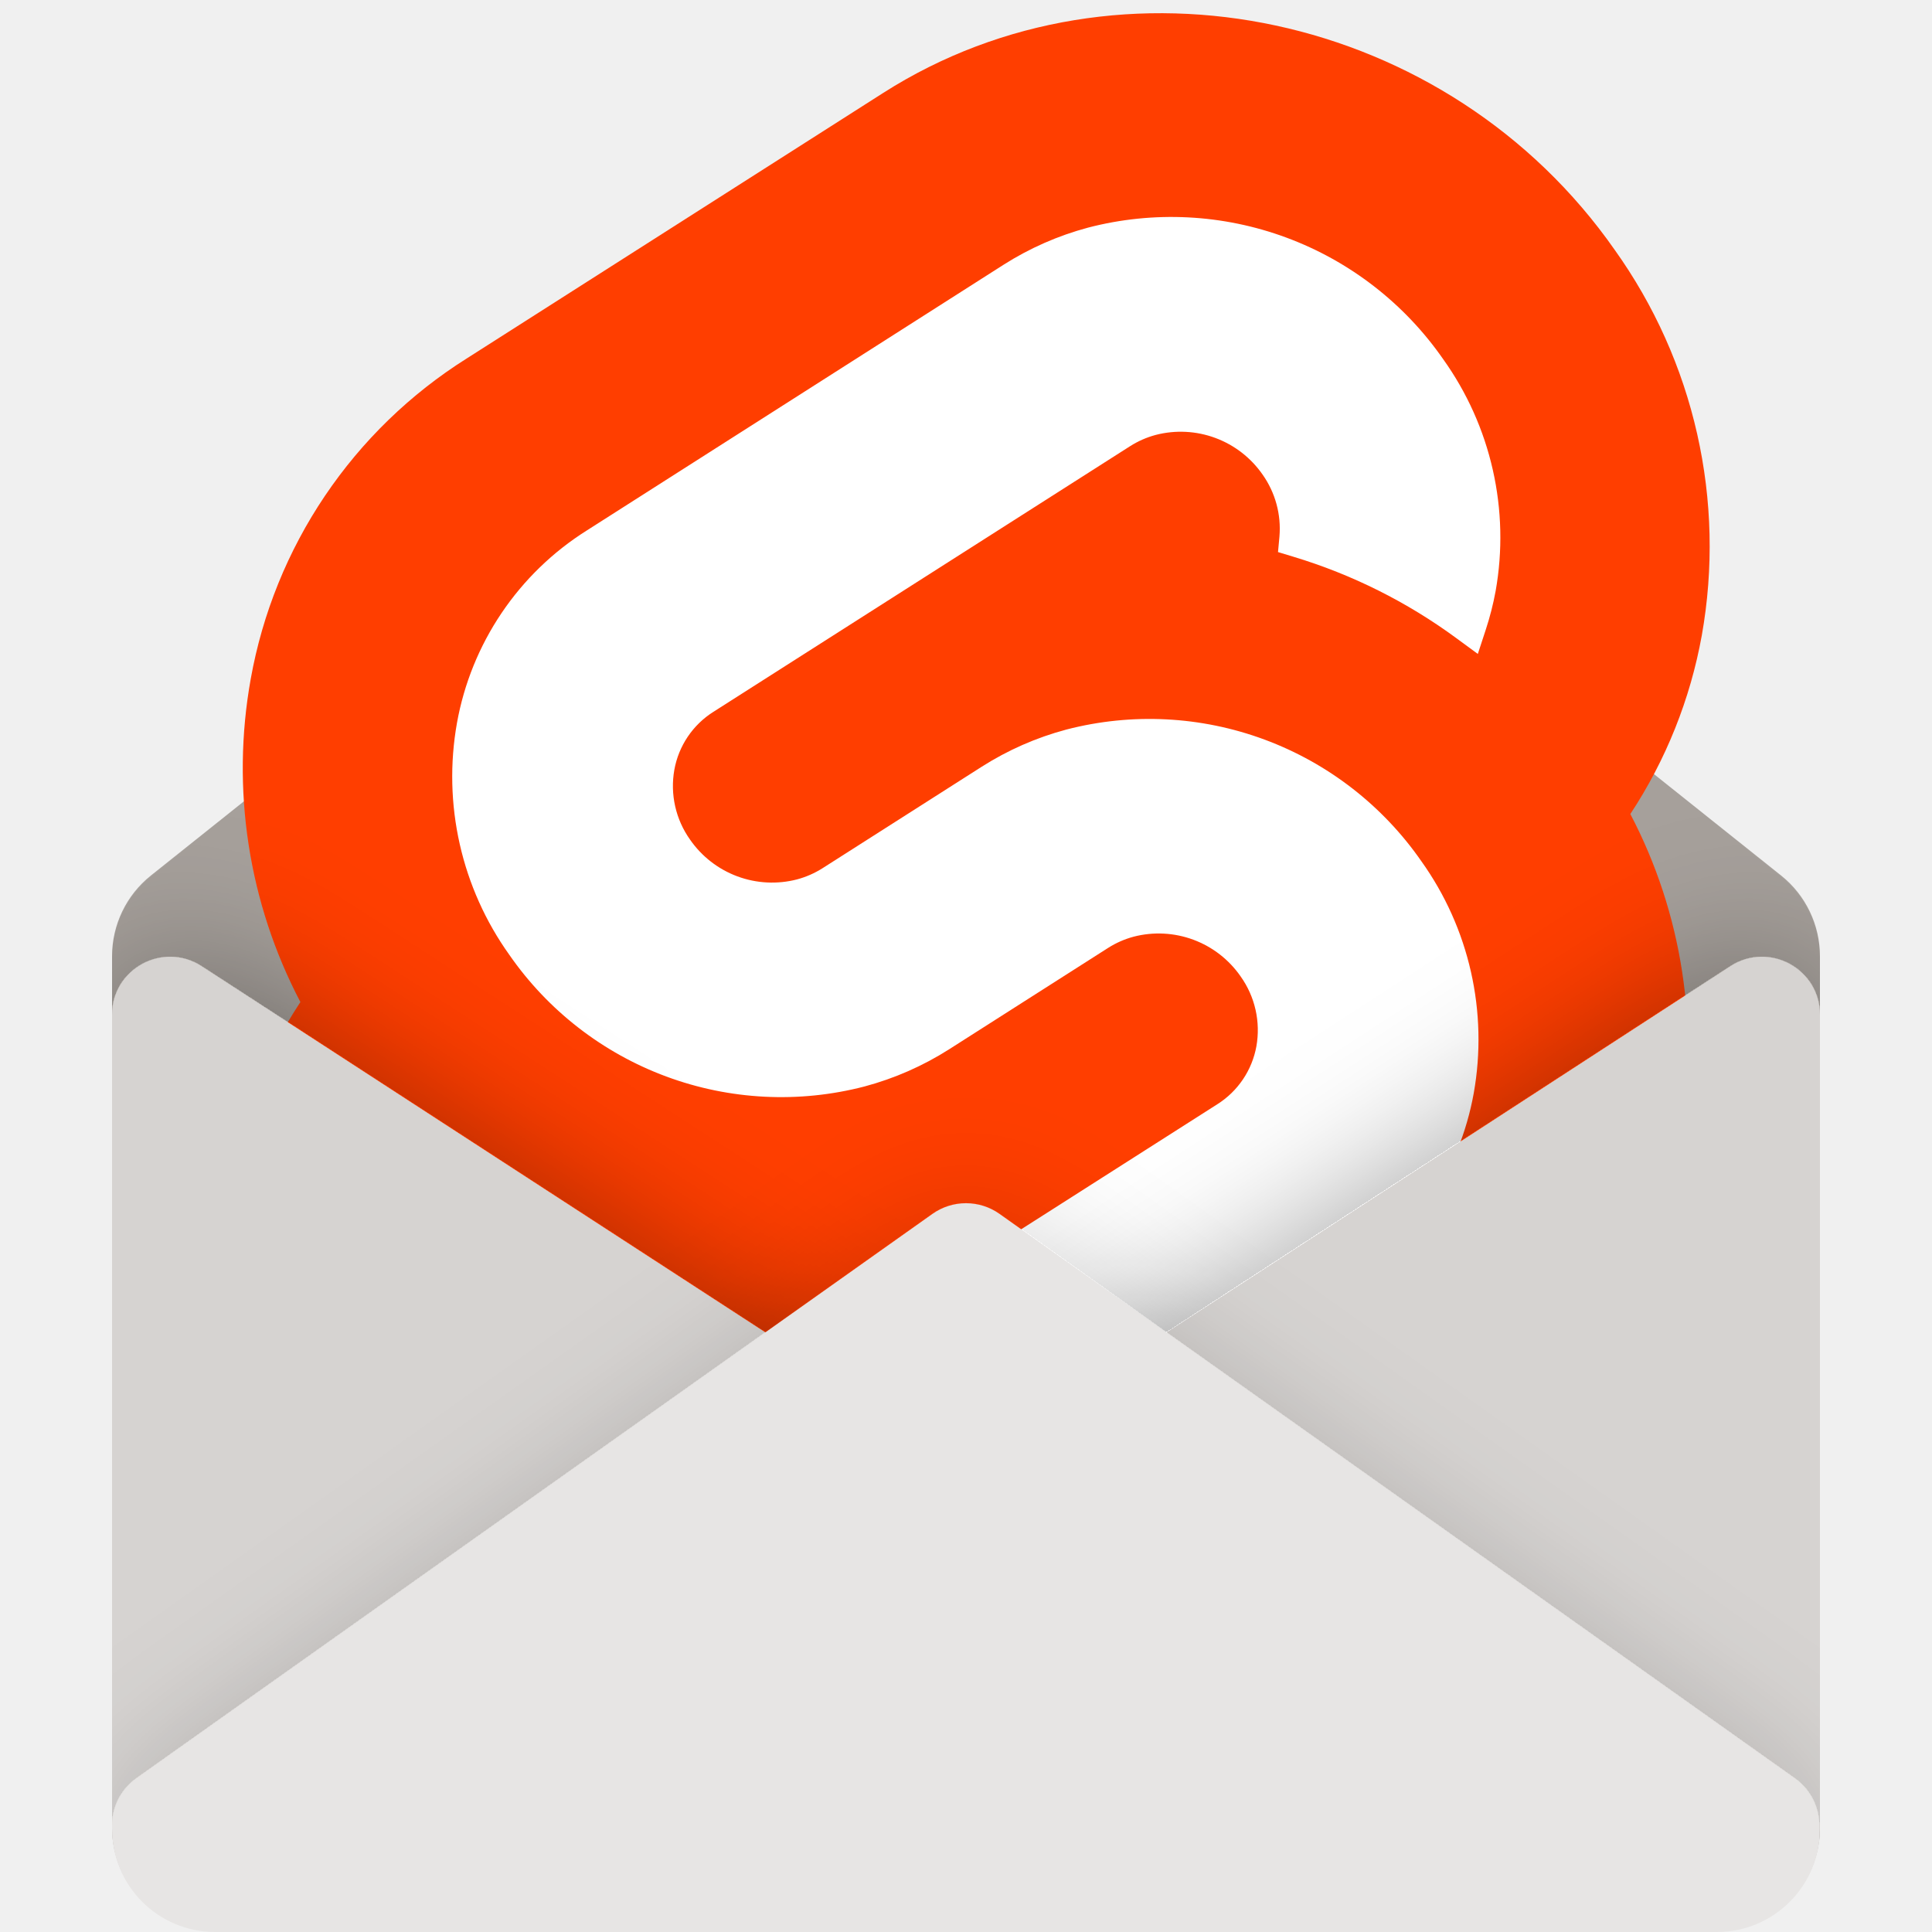
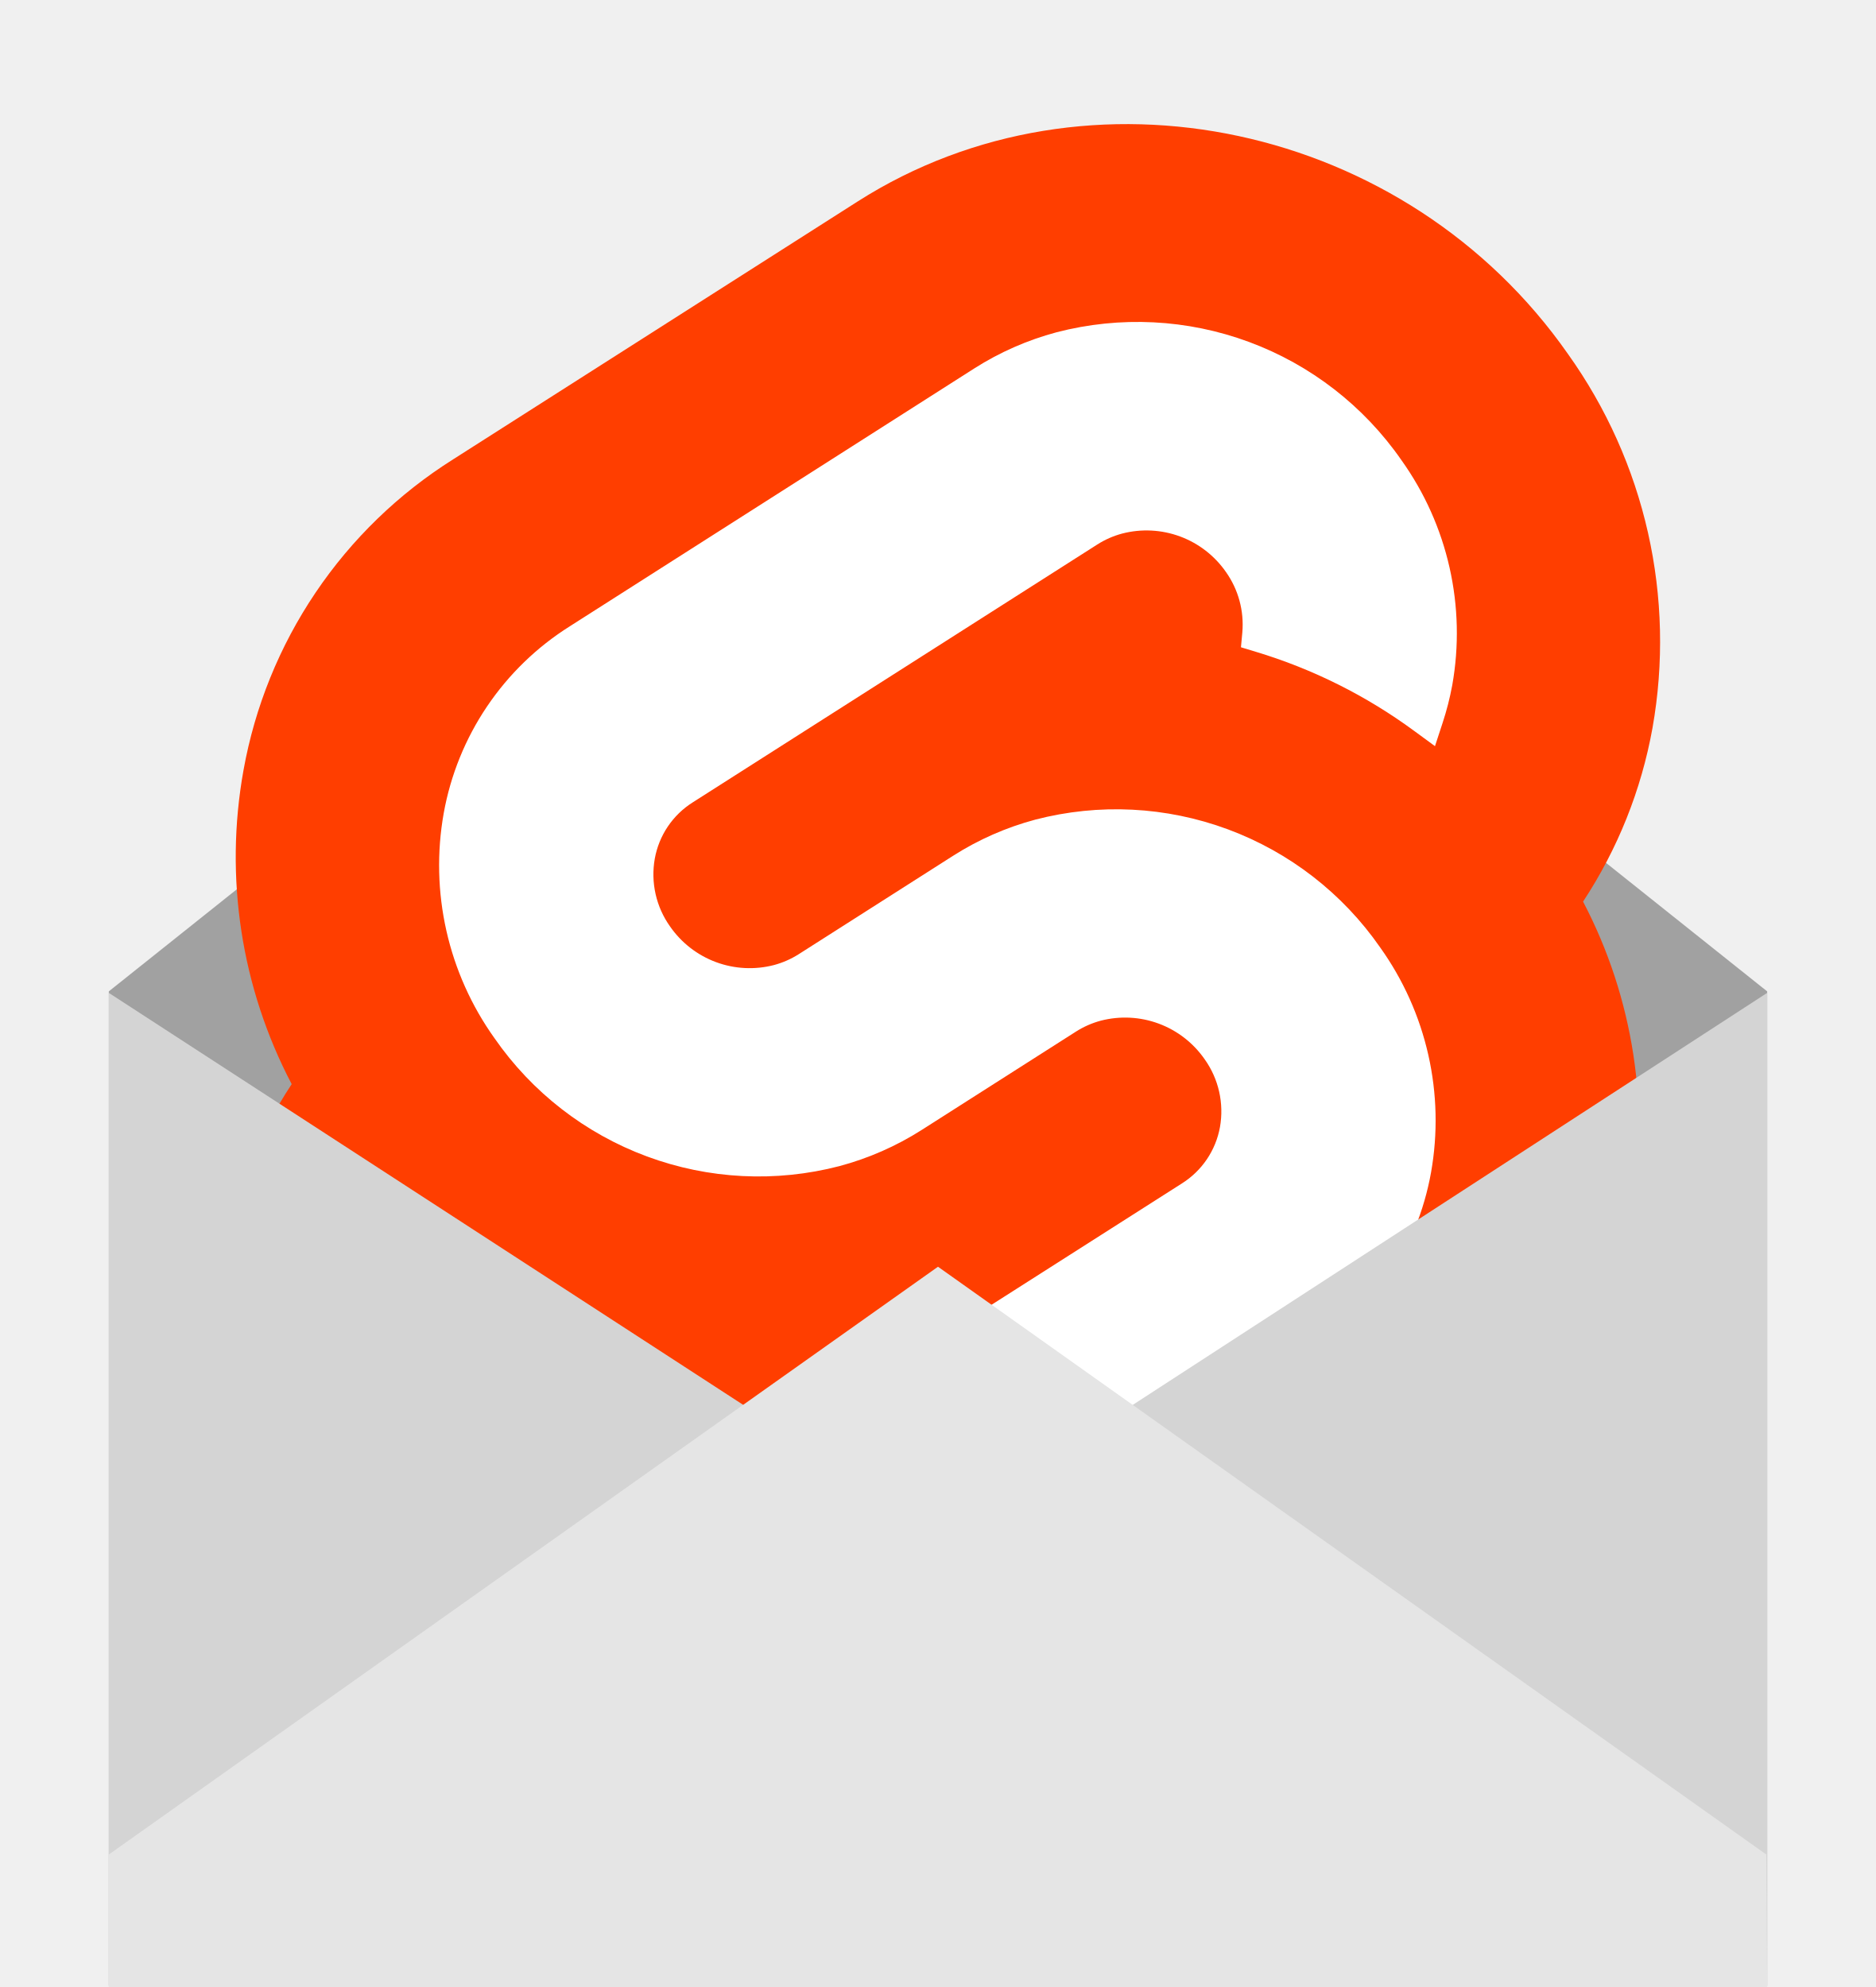
- <svg xmlns="http://www.w3.org/2000/svg" width="64" height="64" viewBox="0 0 1500 1500" fill="none">
-   <g clip-path="url(#clip0_5_2)">
-     <path d="M87 742.327C87 717.983 98.085 694.964 117.116 679.784L700.116 214.787C729.299 191.511 770.701 191.511 799.884 214.787L1382.88 679.784C1401.92 694.964 1413 717.983 1413 742.327V1419C1413 1463.18 1377.18 1499 1333 1499H167C122.817 1499 87 1463.18 87 1419V742.327Z" fill="#A6A09B" />
-     <path d="M1253.72 194.097C1124.74 9.429 870.004 -45.308 685.819 72.084L362.345 278.322C318.646 305.823 281.165 342.142 252.296 384.958C223.428 427.774 203.807 476.145 194.689 526.978C179.258 612.604 192.821 700.932 233.229 777.979C205.54 819.995 186.655 867.192 177.716 916.716C168.5 968.573 169.729 1021.75 181.33 1073.12C192.931 1124.5 214.67 1173.04 245.272 1215.9C374.279 1400.59 629.015 1455.3 813.171 1337.91L1136.65 1131.68C1180.35 1104.18 1217.83 1067.86 1246.7 1025.04C1275.57 982.228 1295.19 933.855 1304.3 883.021C1319.73 797.396 1306.18 709.069 1265.79 632.014C1293.47 589.998 1312.35 542.803 1321.28 493.282C1330.5 441.425 1329.27 388.248 1317.67 336.872C1306.07 285.495 1284.33 236.954 1253.72 194.097Z" fill="#FF3E00" />
-     <path d="M654.218 1233.28C603.313 1246.52 549.572 1243.81 500.254 1225.52C450.935 1207.24 408.415 1174.25 378.436 1131.02C360.029 1105.24 346.953 1076.05 339.975 1045.16C332.997 1014.26 332.258 982.281 337.8 951.095C339.677 940.856 342.26 930.76 345.53 920.877L351.622 902.295L368.195 914.472C406.468 942.604 449.261 963.993 494.731 977.717L506.753 981.365L505.646 993.368C504.177 1010.44 508.799 1027.49 518.693 1041.48C527.715 1054.5 540.514 1064.44 555.363 1069.96C570.212 1075.47 586.395 1076.29 601.726 1072.31C608.756 1070.43 615.456 1067.48 621.595 1063.58L945.077 857.361C952.993 852.375 959.783 845.795 965.015 838.039C970.248 830.283 973.808 821.522 975.469 812.314C977.129 802.914 976.901 793.278 974.799 783.967C972.696 774.656 968.761 765.857 963.223 758.084C954.195 745.058 941.39 735.117 926.536 729.601C911.683 724.084 895.495 723.259 880.157 727.237C873.137 729.117 866.445 732.06 860.314 735.966L736.876 814.682C716.578 827.593 694.427 837.324 671.19 843.538C620.285 856.778 566.545 854.072 517.228 835.784C467.91 817.497 425.39 784.509 395.412 741.277C377.004 715.505 363.928 686.314 356.95 655.418C349.972 624.522 349.232 592.542 354.776 561.357C360.258 530.789 372.057 501.703 389.419 475.958C406.781 450.213 429.323 428.377 455.603 411.845L779.057 205.614C799.364 192.682 821.531 182.939 844.787 176.723C895.691 163.484 949.431 166.19 998.748 184.477C1048.07 202.764 1090.58 235.751 1120.56 278.983C1138.97 304.756 1152.05 333.947 1159.02 364.843C1166 395.739 1166.74 427.719 1161.2 458.905C1159.31 469.142 1156.73 479.238 1153.47 489.123L1147.38 507.705L1130.81 495.546C1092.54 467.398 1049.75 446 1004.27 432.275L992.247 428.625L993.354 416.622C994.811 399.547 990.19 382.507 980.307 368.51C971.285 355.488 958.486 345.549 943.637 340.035C928.788 334.522 912.605 333.7 897.274 337.681C890.244 339.56 883.544 342.506 877.405 346.416L553.923 552.639C546.009 557.621 539.221 564.199 533.992 571.953C528.763 579.707 525.208 588.467 523.554 597.673C521.884 607.073 522.105 616.711 524.204 626.024C526.303 635.336 530.237 644.137 535.777 651.91C544.805 664.935 557.61 674.877 572.464 680.393C587.317 685.909 603.505 686.734 618.843 682.757C625.871 680.873 632.571 677.928 638.71 674.021L762.133 595.335C782.422 582.407 804.572 572.668 827.812 566.456C878.716 553.216 932.456 555.922 981.774 574.209C1031.09 592.497 1073.61 625.484 1103.59 668.717C1122 694.489 1135.07 723.68 1142.05 754.576C1149.03 785.472 1149.77 817.451 1144.23 848.637C1138.74 879.206 1126.94 908.294 1109.58 934.042C1092.22 959.791 1069.68 981.632 1043.4 998.172L719.943 1204.39C699.636 1217.32 677.474 1227.06 654.218 1233.28Z" fill="white" />
-     <mask id="mask0_5_2" style="mask-type:alpha" maskUnits="userSpaceOnUse" x="87" y="197" width="1326" height="1303">
-       <path d="M87 743.468C87 719.155 98.056 696.161 117.047 680.98L700.047 214.932C729.256 191.582 770.744 191.582 799.953 214.932L1382.95 680.98C1401.94 696.162 1413 719.155 1413 743.468V1420C1413 1464.18 1377.18 1500 1333 1500H167C122.817 1500 87 1464.18 87 1420V743.468Z" fill="white" />
-     </mask>
-     <g mask="url(#mask0_5_2)">
-       <g filter="url(#filter0_d_5_2)">
-         <path d="M750 1500H132C107.147 1500 87 1479.85 87 1455V787.887C87 752.189 126.574 730.704 156.511 750.148L725.489 1119.7C740.395 1129.39 759.605 1129.39 774.511 1119.7L1343.49 750.148C1373.43 730.704 1413 752.189 1413 787.887V1455C1413 1479.85 1392.85 1500 1368 1500H750Z" fill="#D6D3D1" />
-       </g>
-       <g filter="url(#filter1_d_5_2)">
-         <path d="M750 1500H132C107.147 1500 87 1479.85 87 1455V1417.33C87 1402.74 94.072 1389.05 105.973 1380.62L723.96 942.463C739.557 931.404 760.439 931.409 776.031 942.475L1393.53 1380.72C1405.34 1389.1 1412.39 1402.65 1412.48 1417.13L1412.72 1454.72C1412.87 1479.68 1392.68 1500 1367.72 1500H750Z" fill="#E7E5E4" />
-       </g>
-     </g>
-   </g>
-   <defs>
-     <filter id="filter0_d_5_2" x="-26.8" y="629.013" width="1553.6" height="984.787" filterUnits="userSpaceOnUse" color-interpolation-filters="sRGB">
-       <feFlood flood-opacity="0" result="BackgroundImageFix" />
-       <feColorMatrix in="SourceAlpha" type="matrix" values="0 0 0 0 0 0 0 0 0 0 0 0 0 0 0 0 0 0 127 0" result="hardAlpha" />
-       <feOffset />
-       <feGaussianBlur stdDeviation="56.9" />
-       <feComposite in2="hardAlpha" operator="out" />
-       <feColorMatrix type="matrix" values="0 0 0 0 0 0 0 0 0 0 0 0 0 0 0 0 0 0 0.36 0" />
-       <feBlend mode="normal" in2="BackgroundImageFix" result="effect1_dropShadow_5_2" />
-       <feBlend mode="normal" in="SourceGraphic" in2="effect1_dropShadow_5_2" result="shape" />
-     </filter>
-     <filter id="filter1_d_5_2" x="-4.8" y="842.372" width="1509.32" height="749.428" filterUnits="userSpaceOnUse" color-interpolation-filters="sRGB">
-       <feFlood flood-opacity="0" result="BackgroundImageFix" />
-       <feColorMatrix in="SourceAlpha" type="matrix" values="0 0 0 0 0 0 0 0 0 0 0 0 0 0 0 0 0 0 127 0" result="hardAlpha" />
-       <feOffset />
-       <feGaussianBlur stdDeviation="45.9" />
-       <feComposite in2="hardAlpha" operator="out" />
-       <feColorMatrix type="matrix" values="0 0 0 0 0 0 0 0 0 0 0 0 0 0 0 0 0 0 0.15 0" />
-       <feBlend mode="normal" in2="BackgroundImageFix" result="effect1_dropShadow_5_2" />
-       <feBlend mode="normal" in="SourceGraphic" in2="effect1_dropShadow_5_2" result="shape" />
-     </filter>
-     <clipPath id="clip0_5_2">
-       <rect width="1500" height="1500" fill="white" />
-     </clipPath>
-   </defs>
+ <svg xmlns="http://www.w3.org/2000/svg" width="1500" height="1589" viewBox="0 0 1500 1589" fill="none">
+   <path d="M87 792.805L750 264L1413 792.805V1588H87V792.805Z" fill="#A1A1A1" />
+   <path d="M1253.72 283.097C1124.74 98.429 870.004 43.692 685.819 161.084L362.345 367.322C318.646 394.823 281.165 431.142 252.296 473.958C223.428 516.774 203.807 565.145 194.689 615.978C179.258 701.604 192.821 789.932 233.229 866.979C205.54 908.995 186.655 956.192 177.716 1005.72C168.5 1057.57 169.729 1110.75 181.33 1162.12C192.931 1213.5 214.67 1262.04 245.272 1304.9C374.279 1489.59 629.015 1544.3 813.171 1426.91L1136.65 1220.68C1180.35 1193.18 1217.83 1156.86 1246.7 1114.04C1275.57 1071.23 1295.19 1022.86 1304.3 972.021C1319.73 886.396 1306.18 798.069 1265.79 721.014C1293.47 678.998 1312.35 631.803 1321.28 582.282C1330.5 530.425 1329.27 477.248 1317.67 425.872C1306.07 374.495 1284.33 325.954 1253.72 283.097Z" fill="#FF3E00" />
+   <path d="M654.218 1322.28C603.313 1335.52 549.572 1332.81 500.254 1314.52C450.935 1296.24 408.415 1263.25 378.436 1220.02C360.029 1194.24 346.953 1165.05 339.975 1134.16C332.997 1103.26 332.258 1071.28 337.8 1040.1C339.677 1029.86 342.26 1019.76 345.53 1009.88L351.622 991.295L368.195 1003.47C406.468 1031.6 449.261 1052.99 494.731 1066.72L506.753 1070.37L505.646 1082.37C504.177 1099.44 508.799 1116.49 518.693 1130.48C527.715 1143.5 540.514 1153.44 555.363 1158.96C570.212 1164.47 586.395 1165.29 601.726 1161.31C608.756 1159.43 615.456 1156.48 621.595 1152.58L945.077 946.361C952.993 941.375 959.783 934.795 965.015 927.039C970.248 919.283 973.808 910.522 975.469 901.314C977.129 891.914 976.901 882.278 974.799 872.967C972.696 863.656 968.761 854.857 963.223 847.084C954.195 834.058 941.39 824.117 926.536 818.601C911.683 813.084 895.495 812.259 880.157 816.237C873.137 818.117 866.445 821.06 860.314 824.966L736.876 903.682C716.578 916.593 694.427 926.324 671.19 932.538C620.285 945.778 566.545 943.072 517.228 924.784C467.91 906.497 425.39 873.509 395.412 830.277C377.004 804.505 363.928 775.314 356.95 744.418C349.972 713.522 349.232 681.542 354.776 650.357C360.258 619.789 372.057 590.703 389.419 564.958C406.781 539.214 429.323 517.377 455.603 500.845L779.057 294.614C799.364 281.682 821.531 271.939 844.787 265.723C895.691 252.484 949.431 255.19 998.748 273.477C1048.07 291.764 1090.58 324.751 1120.56 367.983C1138.97 393.756 1152.05 422.947 1159.02 453.843C1166 484.739 1166.74 516.719 1161.2 547.905C1159.31 558.142 1156.73 568.238 1153.47 578.123L1147.38 596.705L1130.81 584.546C1092.54 556.398 1049.75 535 1004.27 521.275L992.247 517.625L993.354 505.622C994.811 488.547 990.19 471.507 980.307 457.51C971.285 444.488 958.486 434.549 943.637 429.035C928.788 423.522 912.605 422.7 897.274 426.681C890.244 428.56 883.544 431.506 877.405 435.416L553.923 641.639C546.009 646.621 539.221 653.199 533.992 660.953C528.763 668.707 525.208 677.467 523.554 686.673C521.884 696.073 522.105 705.711 524.204 715.024C526.303 724.336 530.237 733.137 535.777 740.91C544.805 753.935 557.61 763.877 572.464 769.393C587.317 774.909 603.505 775.734 618.843 771.757C625.871 769.873 632.571 766.928 638.71 763.021L762.133 684.335C782.422 671.407 804.572 661.668 827.812 655.456C878.716 642.216 932.456 644.922 981.774 663.209C1031.09 681.497 1073.61 714.484 1103.59 757.717C1122 783.489 1135.07 812.68 1142.05 843.576C1149.03 874.472 1149.77 906.451 1144.23 937.637C1138.74 968.206 1126.94 997.294 1109.58 1023.04C1092.22 1048.79 1069.68 1070.63 1043.4 1087.17L719.943 1293.39C699.636 1306.32 677.474 1316.06 654.218 1322.28Z" fill="white" />
+   <path d="M750 1589H87V794L750 1224.63L1413 794V1589H750Z" fill="#D4D4D4" />
+   <path d="M750 1589H87V1483.07L750 1013L1412.34 1483.07L1413 1589H750Z" fill="#E5E5E5" />
</svg>
